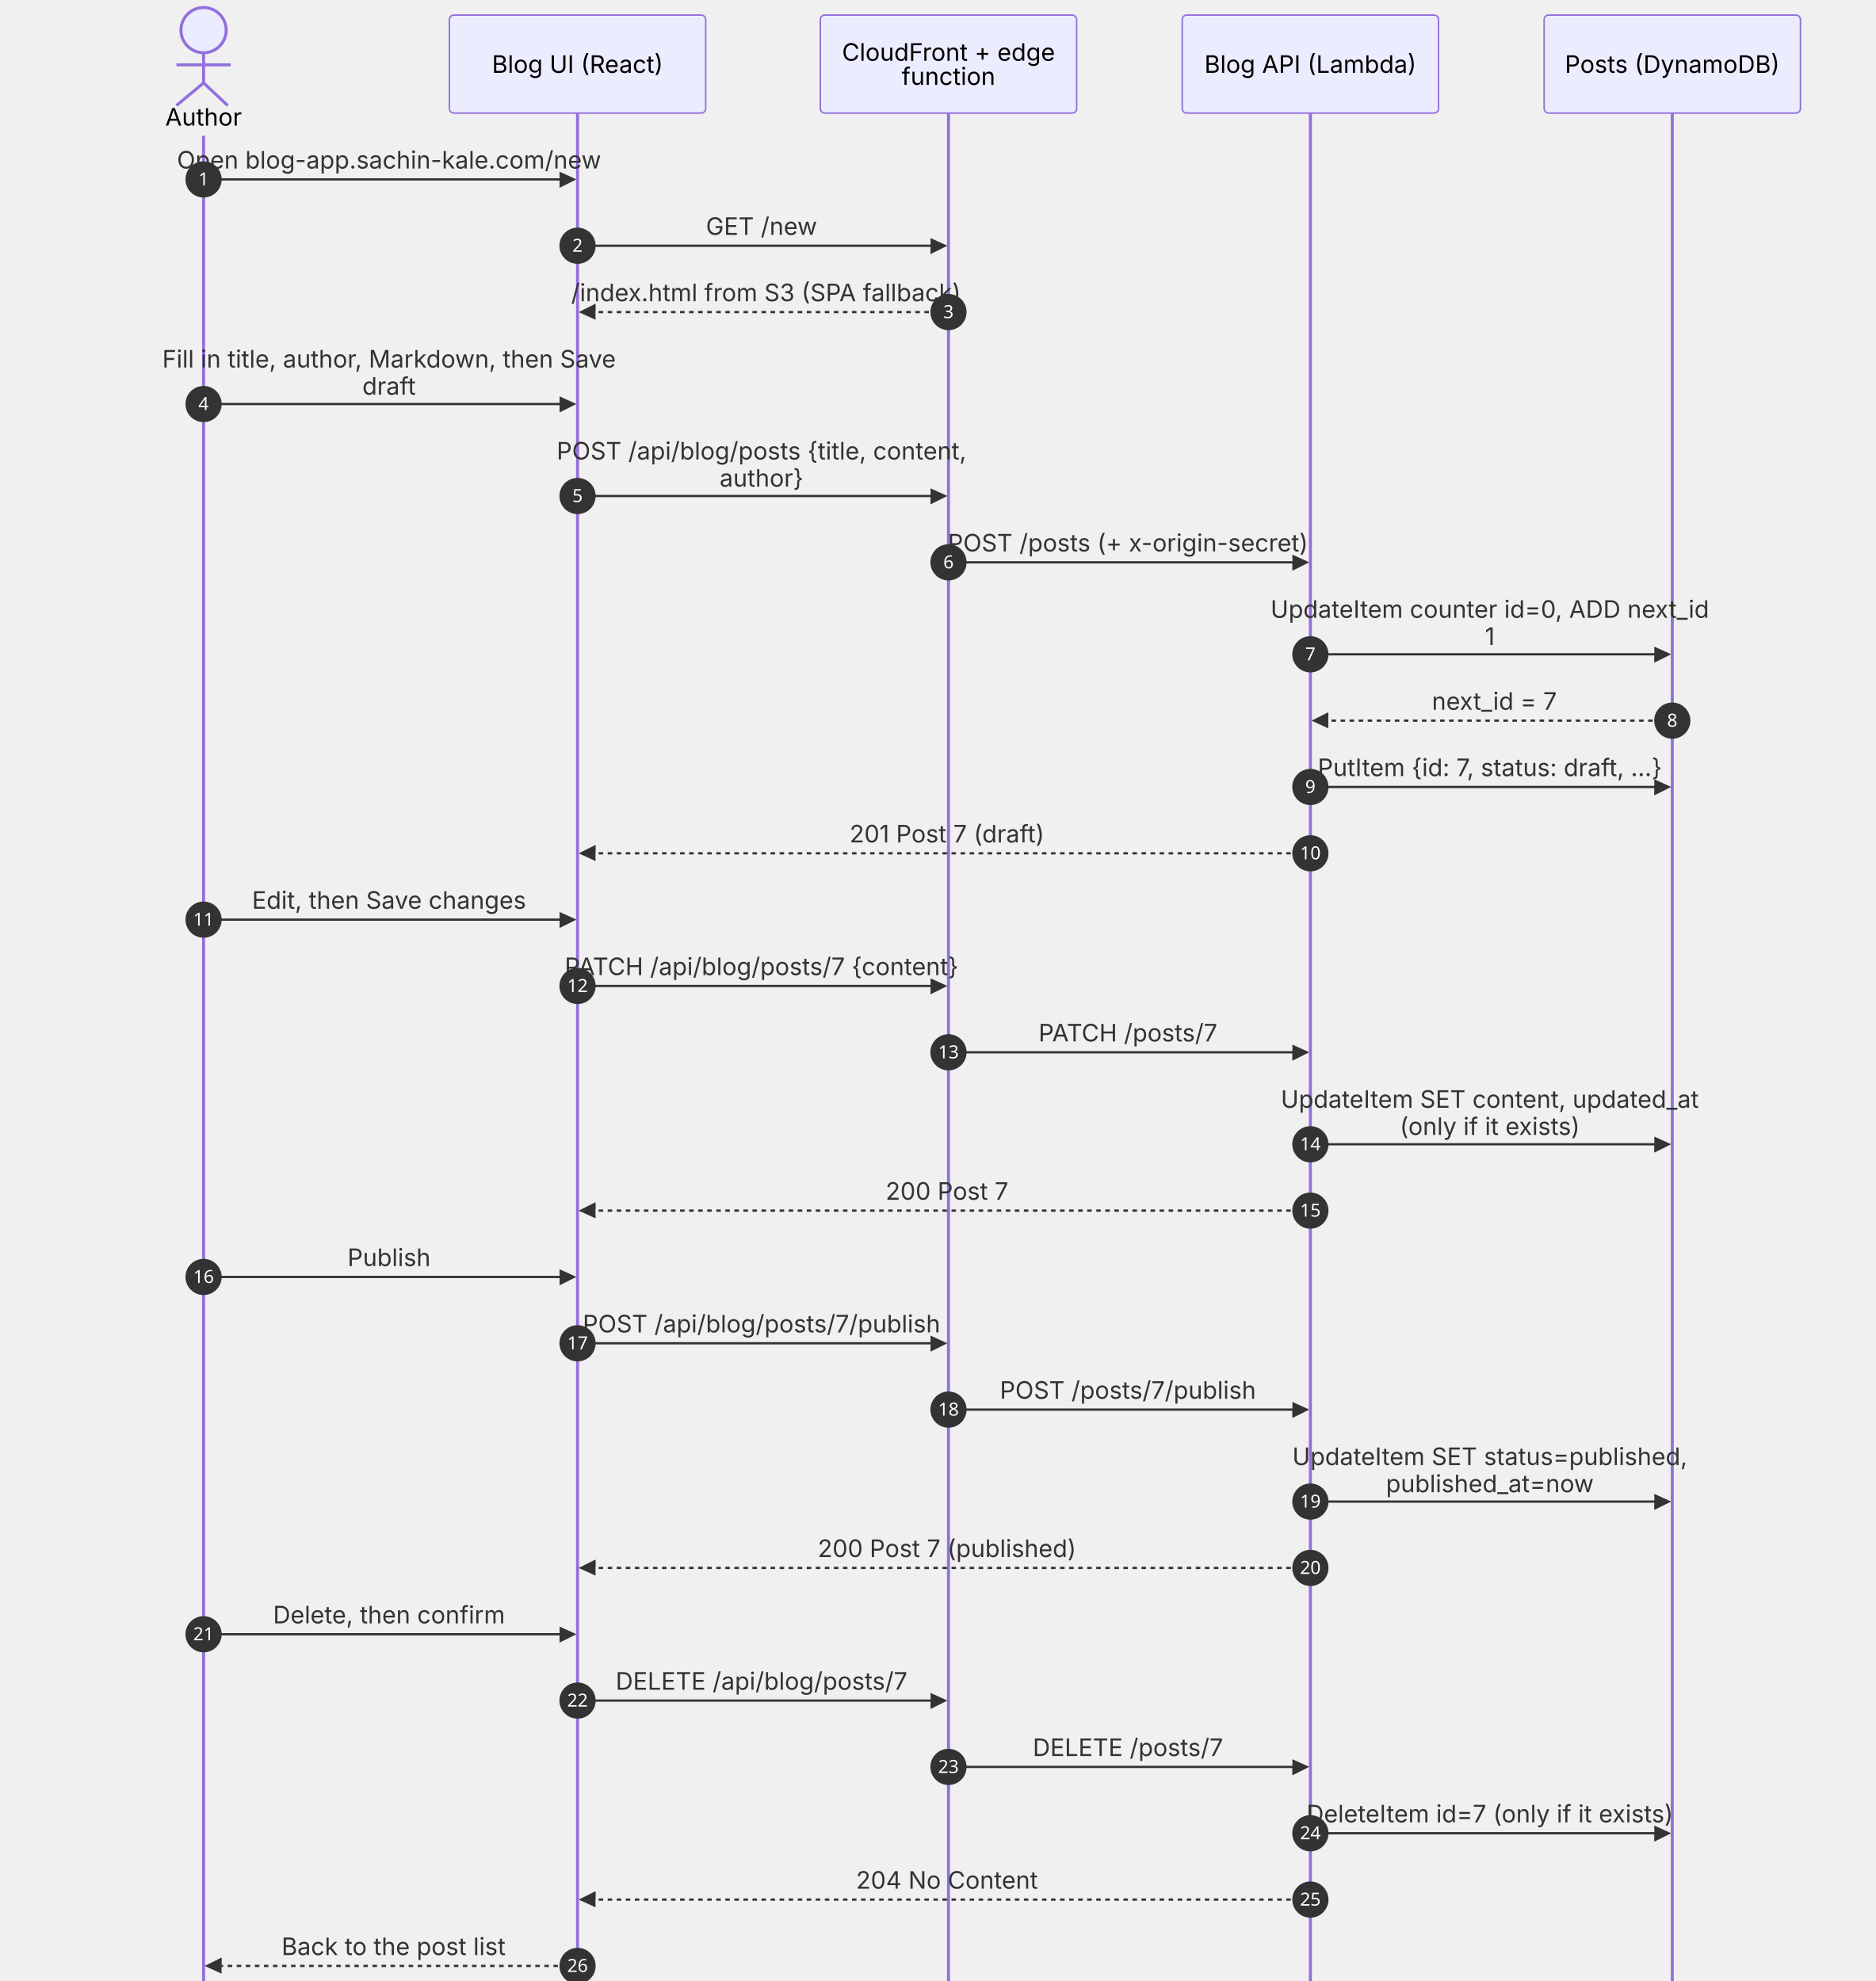
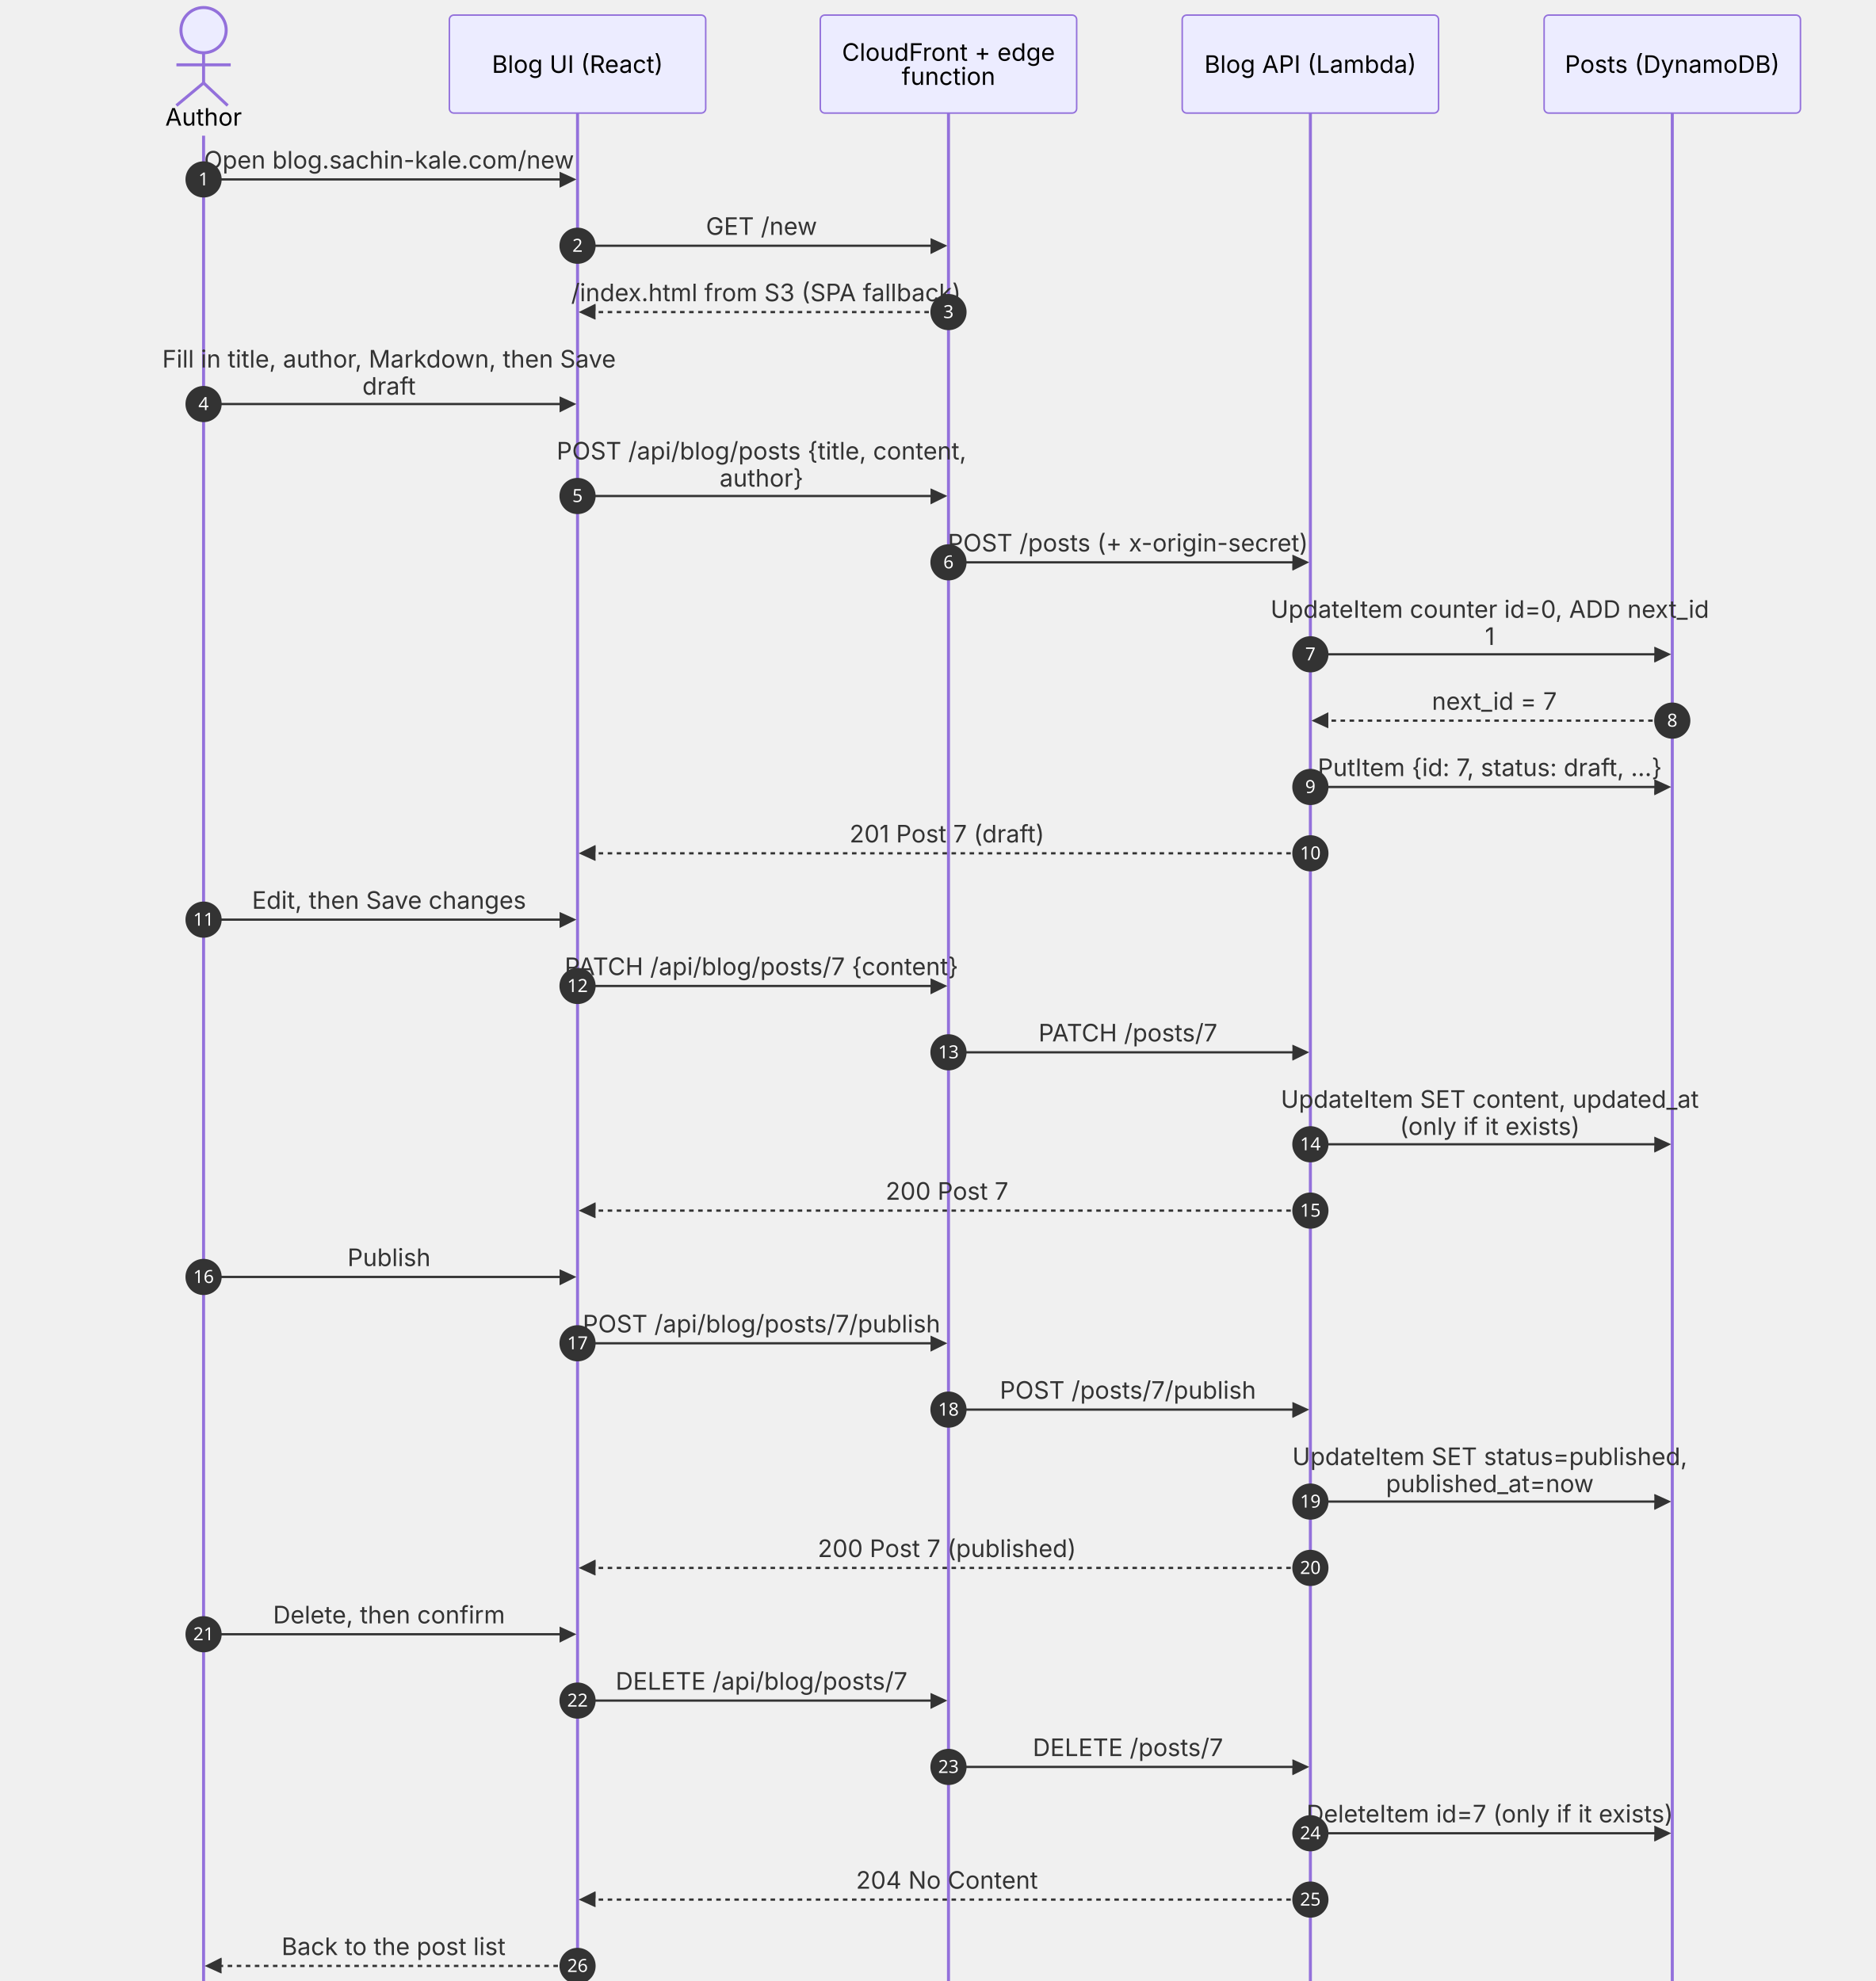
<svg xmlns="http://www.w3.org/2000/svg" id="my-svg" width="100%" style="max-width: 1244px; background-color: white;" viewBox="-50 -10 1244 1314" role="graphics-document document" aria-roledescription="sequence">
  <g>
    <line id="actor4" x1="1059" y1="65" x2="1059" y2="2000" class="actor-line 200" stroke-width="0.5px" stroke="#999" name="DB" data-et="life-line" data-id="DB" />
    <g id="root-4" data-et="participant" data-type="participant" data-id="DB">
      <rect x="974" y="0" fill="#eaeaea" stroke="#666" width="170" height="65" name="DB" rx="3" ry="3" class="actor actor-top" />
      <text x="1059" y="32.5" dominant-baseline="central" alignment-baseline="central" class="actor actor-box" style="text-anchor: middle; font-size: 16px; font-weight: 400;">
        <tspan x="1059" dy="0">Posts (DynamoDB)</tspan>
      </text>
    </g>
  </g>
  <g>
    <line id="actor3" x1="819" y1="65" x2="819" y2="2000" class="actor-line 200" stroke-width="0.5px" stroke="#999" name="API" data-et="life-line" data-id="API" />
    <g id="root-3" data-et="participant" data-type="participant" data-id="API">
      <rect x="734" y="0" fill="#eaeaea" stroke="#666" width="170" height="65" name="API" rx="3" ry="3" class="actor actor-top" />
      <text x="819" y="32.5" dominant-baseline="central" alignment-baseline="central" class="actor actor-box" style="text-anchor: middle; font-size: 16px; font-weight: 400;">
        <tspan x="819" dy="0">Blog API (Lambda)</tspan>
      </text>
    </g>
  </g>
  <g>
    <line id="actor2" x1="579" y1="65" x2="579" y2="2000" class="actor-line 200" stroke-width="0.5px" stroke="#999" name="CF" data-et="life-line" data-id="CF" />
    <g id="root-2" data-et="participant" data-type="participant" data-id="CF">
      <rect x="494" y="0" fill="#eaeaea" stroke="#666" width="170" height="65" name="CF" rx="3" ry="3" class="actor actor-top" />
      <text x="579" y="32.5" dominant-baseline="central" alignment-baseline="central" class="actor actor-box" style="text-anchor: middle; font-size: 16px; font-weight: 400;">
        <tspan x="579" dy="-8">CloudFront + edge</tspan>
      </text>
      <text x="579" y="32.5" dominant-baseline="central" alignment-baseline="central" class="actor actor-box" style="text-anchor: middle; font-size: 16px; font-weight: 400;">
        <tspan x="579" dy="8">function</tspan>
      </text>
    </g>
  </g>
  <g>
    <line id="actor1" x1="333" y1="65" x2="333" y2="2000" class="actor-line 200" stroke-width="0.5px" stroke="#999" name="UI" data-et="life-line" data-id="UI" />
    <g id="root-1" data-et="participant" data-type="participant" data-id="UI">
      <rect x="248" y="0" fill="#eaeaea" stroke="#666" width="170" height="65" name="UI" rx="3" ry="3" class="actor actor-top" />
      <text x="333" y="32.5" dominant-baseline="central" alignment-baseline="central" class="actor actor-box" style="text-anchor: middle; font-size: 16px; font-weight: 400;">
        <tspan x="333" dy="0">Blog UI (React)</tspan>
      </text>
    </g>
  </g>
  <g>
    <line id="actor0" x1="85" y1="80" x2="85" y2="2000" class="actor-line 200" stroke-width="0.5px" stroke="#999" name="Author" data-et="life-line" data-id="Author" />
  </g>
  <style>#my-svg{font-family:Inter,Helvetica,Arial,sans-serif;font-size:16px;fill:#333;}@keyframes edge-animation-frame{from{stroke-dashoffset:0;}}@keyframes dash{to{stroke-dashoffset:0;}}#my-svg .edge-animation-slow{stroke-dasharray:9,5!important;stroke-dashoffset:900;animation:dash 50s linear infinite;stroke-linecap:round;}#my-svg .edge-animation-fast{stroke-dasharray:9,5!important;stroke-dashoffset:900;animation:dash 20s linear infinite;stroke-linecap:round;}#my-svg .error-icon{fill:#552222;}#my-svg .error-text{fill:#552222;stroke:#552222;}#my-svg .edge-thickness-normal{stroke-width:1px;}#my-svg .edge-thickness-thick{stroke-width:3.5px;}#my-svg .edge-pattern-solid{stroke-dasharray:0;}#my-svg .edge-thickness-invisible{stroke-width:0;fill:none;}#my-svg .edge-pattern-dashed{stroke-dasharray:3;}#my-svg .edge-pattern-dotted{stroke-dasharray:2;}#my-svg .marker{fill:#333333;stroke:#333333;}#my-svg .marker.cross{stroke:#333333;}#my-svg svg{font-family:Inter,Helvetica,Arial,sans-serif;font-size:16px;}#my-svg p{margin:0;}#my-svg .actor{stroke:#9370DB;fill:#ECECFF;stroke-width:1;}#my-svg rect.actor.outer-path[data-look="neo"]{filter:drop-shadow(1px 2px 2px rgba(185, 185, 185, 1));}#my-svg rect.note[data-look="neo"]{stroke:#aaaa33;fill:#fff5ad;filter:drop-shadow(1px 2px 2px rgba(185, 185, 185, 1));}#my-svg text.actor&gt;tspan{fill:black;stroke:none;}#my-svg .actor-line{stroke:#9370DB;}#my-svg .innerArc{stroke-width:1.5;stroke-dasharray:none;}#my-svg .messageLine0{stroke-width:1.5;stroke-dasharray:none;stroke:#333;}#my-svg .messageLine1{stroke-width:1.5;stroke-dasharray:2,2;stroke:#333;}#my-svg [id$="-arrowhead"] path{fill:#333;stroke:#333;}#my-svg .sequenceNumber{fill:white;}#my-svg [id$="-sequencenumber"]{fill:#333;}#my-svg [id$="-crosshead"] path{fill:#333;stroke:#333;}#my-svg .messageText{fill:#333;stroke:none;}#my-svg .labelBox{stroke:#9370DB;fill:#ECECFF;filter:none;}#my-svg .labelText,#my-svg .labelText&gt;tspan{fill:black;stroke:none;}#my-svg .loopText,#my-svg .loopText&gt;tspan{fill:black;stroke:none;}#my-svg .sectionTitle,#my-svg .sectionTitle&gt;tspan{fill:black;stroke:none;}#my-svg .loopLine{stroke-width:2px;stroke-dasharray:2,2;stroke:#9370DB;fill:#9370DB;}#my-svg .note{stroke:#aaaa33;fill:#fff5ad;}#my-svg .noteText,#my-svg .noteText&gt;tspan{fill:black;stroke:none;font-weight:normal;}#my-svg .activation0{fill:#f4f4f4;stroke:#666;}#my-svg .activation1{fill:#f4f4f4;stroke:#666;}#my-svg .activation2{fill:#f4f4f4;stroke:#666;}#my-svg .actorPopupMenu{position:absolute;}#my-svg .actorPopupMenuPanel{position:absolute;fill:#ECECFF;box-shadow:0px 8px 16px 0px rgba(0,0,0,0.2);filter:drop-shadow(3px 5px 2px rgb(0 0 0 / 0.4));}#my-svg .actor-man circle,#my-svg line{fill:#ECECFF;stroke-width:2px;}#my-svg g rect.rect{filter:drop-shadow(1px 2px 2px rgba(185, 185, 185, 1));stroke:#9370DB;}#my-svg .node .neo-node{stroke:#9370DB;}#my-svg [data-look="neo"].node rect,#my-svg [data-look="neo"].cluster rect,#my-svg [data-look="neo"].node polygon{stroke:#9370DB;filter:drop-shadow(1px 2px 2px rgba(185, 185, 185, 1));}#my-svg [data-look="neo"].swimlane.cluster rect{filter:none;}#my-svg [data-look="neo"].node path{stroke:#9370DB;stroke-width:1px;}#my-svg [data-look="neo"].node .outer-path{filter:drop-shadow(1px 2px 2px rgba(185, 185, 185, 1));}#my-svg [data-look="neo"].node .neo-line path{stroke:#9370DB;filter:none;}#my-svg [data-look="neo"].node circle{stroke:#9370DB;filter:drop-shadow(1px 2px 2px rgba(185, 185, 185, 1));}#my-svg [data-look="neo"].node circle .state-start{fill:#000000;}#my-svg [data-look="neo"].icon-shape .icon{fill:#9370DB;filter:drop-shadow(1px 2px 2px rgba(185, 185, 185, 1));}#my-svg [data-look="neo"].icon-shape .icon-neo path{stroke:#9370DB;filter:drop-shadow(1px 2px 2px rgba(185, 185, 185, 1));}#my-svg :root{--mermaid-font-family:"trebuchet ms",verdana,arial,sans-serif;}</style>
  <g />
  <defs>
    <symbol id="my-svg-computer" width="24" height="24">
      <path transform="scale(.5)" d="M2 2v13h20v-13h-20zm18 11h-16v-9h16v9zm-10.228 6l.466-1h3.524l.467 1h-4.457zm14.228 3h-24l2-6h2.104l-1.33 4h18.45l-1.297-4h2.073l2 6zm-5-10h-14v-7h14v7z" />
    </symbol>
  </defs>
  <defs>
    <symbol id="my-svg-database" fill-rule="evenodd" clip-rule="evenodd">
      <path transform="scale(.5)" d="M12.258.001l.256.004.255.005.253.008.251.01.249.012.247.015.246.016.242.019.241.02.239.023.236.024.233.027.231.028.229.031.225.032.223.034.22.036.217.038.214.04.211.041.208.043.205.045.201.046.198.048.194.05.191.051.187.053.183.054.18.056.175.057.172.059.168.06.163.061.16.063.155.064.15.066.074.033.073.033.071.034.07.034.069.035.068.035.067.035.066.035.064.036.064.036.062.036.06.036.06.037.058.037.058.037.055.038.055.038.053.038.052.038.051.039.05.039.048.039.047.039.045.04.044.04.043.04.041.04.04.041.039.041.037.041.036.041.034.041.033.042.032.042.03.042.029.042.027.042.026.043.024.043.023.043.021.043.02.043.018.044.017.043.015.044.013.044.012.044.011.045.009.044.007.045.006.045.004.045.002.045.001.045v17l-.001.045-.002.045-.004.045-.006.045-.007.045-.009.044-.011.045-.012.044-.013.044-.015.044-.017.043-.018.044-.02.043-.021.043-.023.043-.024.043-.026.043-.027.042-.029.042-.03.042-.032.042-.033.042-.034.041-.036.041-.037.041-.039.041-.04.041-.041.04-.043.04-.044.04-.045.04-.047.039-.048.039-.05.039-.051.039-.052.038-.053.038-.055.038-.055.038-.058.037-.058.037-.06.037-.06.036-.062.036-.064.036-.064.036-.066.035-.067.035-.068.035-.069.035-.07.034-.071.034-.073.033-.074.033-.15.066-.155.064-.16.063-.163.061-.168.06-.172.059-.175.057-.18.056-.183.054-.187.053-.191.051-.194.05-.198.048-.201.046-.205.045-.208.043-.211.041-.214.04-.217.038-.22.036-.223.034-.225.032-.229.031-.231.028-.233.027-.236.024-.239.023-.241.02-.242.019-.246.016-.247.015-.249.012-.251.01-.253.008-.255.005-.256.004-.258.001-.258-.001-.256-.004-.255-.005-.253-.008-.251-.01-.249-.012-.247-.015-.245-.016-.243-.019-.241-.02-.238-.023-.236-.024-.234-.027-.231-.028-.228-.031-.226-.032-.223-.034-.22-.036-.217-.038-.214-.04-.211-.041-.208-.043-.204-.045-.201-.046-.198-.048-.195-.05-.19-.051-.187-.053-.184-.054-.179-.056-.176-.057-.172-.059-.167-.06-.164-.061-.159-.063-.155-.064-.151-.066-.074-.033-.072-.033-.072-.034-.07-.034-.069-.035-.068-.035-.067-.035-.066-.035-.064-.036-.063-.036-.062-.036-.061-.036-.06-.037-.058-.037-.057-.037-.056-.038-.055-.038-.053-.038-.052-.038-.051-.039-.049-.039-.049-.039-.046-.039-.046-.04-.044-.04-.043-.04-.041-.04-.04-.041-.039-.041-.037-.041-.036-.041-.034-.041-.033-.042-.032-.042-.03-.042-.029-.042-.027-.042-.026-.043-.024-.043-.023-.043-.021-.043-.02-.043-.018-.044-.017-.043-.015-.044-.013-.044-.012-.044-.011-.045-.009-.044-.007-.045-.006-.045-.004-.045-.002-.045-.001-.045v-17l.001-.045.002-.045.004-.045.006-.045.007-.045.009-.044.011-.045.012-.044.013-.044.015-.044.017-.043.018-.044.02-.043.021-.043.023-.043.024-.043.026-.043.027-.042.029-.042.03-.042.032-.042.033-.042.034-.041.036-.041.037-.041.039-.041.04-.041.041-.04.043-.04.044-.04.046-.04.046-.039.049-.039.049-.039.051-.039.052-.038.053-.038.055-.038.056-.038.057-.037.058-.037.06-.037.061-.036.062-.036.063-.036.064-.036.066-.035.067-.035.068-.035.069-.035.07-.034.072-.034.072-.033.074-.033.151-.066.155-.064.159-.063.164-.061.167-.06.172-.059.176-.057.179-.056.184-.054.187-.053.19-.051.195-.05.198-.048.201-.046.204-.045.208-.043.211-.041.214-.04.217-.038.22-.036.223-.034.226-.032.228-.031.231-.028.234-.027.236-.024.238-.023.241-.02.243-.019.245-.016.247-.015.249-.012.251-.01.253-.008.255-.005.256-.004.258-.001.258.001zm-9.258 20.499v.01l.001.021.003.021.004.022.005.021.006.022.007.022.009.023.01.022.011.023.012.023.013.023.015.023.016.024.017.023.018.024.019.024.021.024.022.025.023.024.024.025.052.049.056.05.061.051.066.051.07.051.075.051.079.052.084.052.088.052.092.052.097.052.102.051.105.052.11.052.114.051.119.051.123.051.127.05.131.05.135.05.139.048.144.049.147.047.152.047.155.047.16.045.163.045.167.043.171.043.176.041.178.041.183.039.187.039.19.037.194.035.197.035.202.033.204.031.209.03.212.029.216.027.219.025.222.024.226.021.23.02.233.018.236.016.24.015.243.012.246.01.249.008.253.005.256.004.259.001.26-.001.257-.004.254-.005.25-.008.247-.011.244-.012.241-.014.237-.016.233-.018.231-.021.226-.021.224-.024.22-.026.216-.027.212-.028.21-.031.205-.031.202-.034.198-.034.194-.036.191-.037.187-.039.183-.04.179-.04.175-.042.172-.043.168-.044.163-.045.16-.046.155-.046.152-.047.148-.048.143-.049.139-.049.136-.05.131-.05.126-.05.123-.051.118-.052.114-.051.11-.052.106-.052.101-.052.096-.052.092-.052.088-.053.083-.051.079-.052.074-.052.07-.051.065-.051.06-.051.056-.05.051-.05.023-.024.023-.025.021-.024.02-.024.019-.024.018-.024.017-.024.015-.023.014-.024.013-.023.012-.023.01-.023.01-.022.008-.022.006-.022.006-.022.004-.022.004-.021.001-.021.001-.021v-4.127l-.077.055-.08.053-.083.054-.085.053-.087.052-.09.052-.093.051-.095.05-.097.05-.1.049-.102.049-.105.048-.106.047-.109.047-.111.046-.114.045-.115.045-.118.044-.12.043-.122.042-.124.042-.126.041-.128.04-.13.04-.132.038-.134.038-.135.037-.138.037-.139.035-.142.035-.143.034-.144.033-.147.032-.148.031-.15.03-.151.03-.153.029-.154.027-.156.027-.158.026-.159.025-.161.024-.162.023-.163.022-.165.021-.166.02-.167.019-.169.018-.169.017-.171.016-.173.015-.173.014-.175.013-.175.012-.177.011-.178.01-.179.008-.179.008-.181.006-.182.005-.182.004-.184.003-.184.002h-.37l-.184-.002-.184-.003-.182-.004-.182-.005-.181-.006-.179-.008-.179-.008-.178-.01-.176-.011-.176-.012-.175-.013-.173-.014-.172-.015-.171-.016-.17-.017-.169-.018-.167-.019-.166-.02-.165-.021-.163-.022-.162-.023-.161-.024-.159-.025-.157-.026-.156-.027-.155-.027-.153-.029-.151-.03-.15-.03-.148-.031-.146-.032-.145-.033-.143-.034-.141-.035-.14-.035-.137-.037-.136-.037-.134-.038-.132-.038-.13-.04-.128-.04-.126-.041-.124-.042-.122-.042-.12-.044-.117-.043-.116-.045-.113-.045-.112-.046-.109-.047-.106-.047-.105-.048-.102-.049-.1-.049-.097-.05-.095-.05-.093-.052-.09-.051-.087-.052-.085-.053-.083-.054-.08-.054-.077-.054v4.127zm0-5.654v.011l.001.021.003.021.004.021.005.022.006.022.007.022.009.022.01.022.011.023.012.023.013.023.015.024.016.023.017.024.018.024.019.024.021.024.022.024.023.025.024.024.052.05.056.05.061.05.066.051.07.051.075.052.079.051.084.052.088.052.092.052.097.052.102.052.105.052.11.051.114.051.119.052.123.05.127.051.131.05.135.049.139.049.144.048.147.048.152.047.155.046.16.045.163.045.167.044.171.042.176.042.178.04.183.04.187.038.19.037.194.036.197.034.202.033.204.032.209.03.212.028.216.027.219.025.222.024.226.022.23.02.233.018.236.016.24.014.243.012.246.01.249.008.253.006.256.003.259.001.26-.001.257-.003.254-.006.25-.008.247-.01.244-.012.241-.015.237-.016.233-.018.231-.02.226-.022.224-.024.22-.025.216-.027.212-.029.21-.03.205-.032.202-.033.198-.035.194-.036.191-.037.187-.039.183-.039.179-.041.175-.042.172-.043.168-.044.163-.045.16-.045.155-.047.152-.047.148-.048.143-.048.139-.05.136-.049.131-.05.126-.051.123-.051.118-.051.114-.052.11-.052.106-.052.101-.052.096-.052.092-.052.088-.052.083-.052.079-.052.074-.051.07-.052.065-.051.06-.05.056-.051.051-.049.023-.025.023-.024.021-.025.02-.024.019-.024.018-.024.017-.024.015-.023.014-.023.013-.024.012-.022.01-.023.01-.023.008-.022.006-.022.006-.022.004-.021.004-.022.001-.021.001-.021v-4.139l-.077.054-.08.054-.083.054-.085.052-.087.053-.09.051-.093.051-.095.051-.097.05-.1.049-.102.049-.105.048-.106.047-.109.047-.111.046-.114.045-.115.044-.118.044-.12.044-.122.042-.124.042-.126.041-.128.04-.13.039-.132.039-.134.038-.135.037-.138.036-.139.036-.142.035-.143.033-.144.033-.147.033-.148.031-.15.03-.151.03-.153.028-.154.028-.156.027-.158.026-.159.025-.161.024-.162.023-.163.022-.165.021-.166.02-.167.019-.169.018-.169.017-.171.016-.173.015-.173.014-.175.013-.175.012-.177.011-.178.009-.179.009-.179.007-.181.007-.182.005-.182.004-.184.003-.184.002h-.37l-.184-.002-.184-.003-.182-.004-.182-.005-.181-.007-.179-.007-.179-.009-.178-.009-.176-.011-.176-.012-.175-.013-.173-.014-.172-.015-.171-.016-.17-.017-.169-.018-.167-.019-.166-.02-.165-.021-.163-.022-.162-.023-.161-.024-.159-.025-.157-.026-.156-.027-.155-.028-.153-.028-.151-.03-.15-.03-.148-.031-.146-.033-.145-.033-.143-.033-.141-.035-.14-.036-.137-.036-.136-.037-.134-.038-.132-.039-.13-.039-.128-.04-.126-.041-.124-.042-.122-.043-.12-.043-.117-.044-.116-.044-.113-.046-.112-.046-.109-.046-.106-.047-.105-.048-.102-.049-.1-.049-.097-.05-.095-.051-.093-.051-.09-.051-.087-.053-.085-.052-.083-.054-.08-.054-.077-.054v4.139zm0-5.666v.011l.001.02.003.022.004.021.005.022.006.021.007.022.009.023.01.022.011.023.012.023.013.023.015.023.016.024.017.024.018.023.019.024.021.025.022.024.023.024.024.025.052.05.056.05.061.05.066.051.07.051.075.052.079.051.084.052.088.052.092.052.097.052.102.052.105.051.11.052.114.051.119.051.123.051.127.05.131.05.135.05.139.049.144.048.147.048.152.047.155.046.16.045.163.045.167.043.171.043.176.042.178.04.183.04.187.038.19.037.194.036.197.034.202.033.204.032.209.03.212.028.216.027.219.025.222.024.226.021.23.02.233.018.236.017.24.014.243.012.246.01.249.008.253.006.256.003.259.001.26-.001.257-.003.254-.006.25-.008.247-.01.244-.013.241-.014.237-.016.233-.018.231-.02.226-.022.224-.024.22-.025.216-.027.212-.029.21-.03.205-.032.202-.033.198-.035.194-.036.191-.037.187-.039.183-.039.179-.041.175-.042.172-.043.168-.044.163-.045.16-.045.155-.047.152-.047.148-.048.143-.049.139-.049.136-.049.131-.051.126-.05.123-.051.118-.052.114-.051.11-.052.106-.052.101-.052.096-.052.092-.052.088-.052.083-.052.079-.052.074-.052.07-.051.065-.051.06-.051.056-.05.051-.049.023-.025.023-.025.021-.024.02-.024.019-.024.018-.024.017-.024.015-.023.014-.024.013-.023.012-.023.01-.022.01-.023.008-.022.006-.022.006-.022.004-.022.004-.021.001-.021.001-.021v-4.153l-.077.054-.08.054-.083.053-.085.053-.087.053-.09.051-.093.051-.095.051-.097.05-.1.049-.102.048-.105.048-.106.048-.109.046-.111.046-.114.046-.115.044-.118.044-.12.043-.122.043-.124.042-.126.041-.128.04-.13.039-.132.039-.134.038-.135.037-.138.036-.139.036-.142.034-.143.034-.144.033-.147.032-.148.032-.15.03-.151.03-.153.028-.154.028-.156.027-.158.026-.159.024-.161.024-.162.023-.163.023-.165.021-.166.02-.167.019-.169.018-.169.017-.171.016-.173.015-.173.014-.175.013-.175.012-.177.01-.178.01-.179.009-.179.007-.181.006-.182.006-.182.004-.184.003-.184.001-.185.001-.185-.001-.184-.001-.184-.003-.182-.004-.182-.006-.181-.006-.179-.007-.179-.009-.178-.01-.176-.01-.176-.012-.175-.013-.173-.014-.172-.015-.171-.016-.17-.017-.169-.018-.167-.019-.166-.02-.165-.021-.163-.023-.162-.023-.161-.024-.159-.024-.157-.026-.156-.027-.155-.028-.153-.028-.151-.03-.15-.03-.148-.032-.146-.032-.145-.033-.143-.034-.141-.034-.14-.036-.137-.036-.136-.037-.134-.038-.132-.039-.13-.039-.128-.041-.126-.041-.124-.041-.122-.043-.12-.043-.117-.044-.116-.044-.113-.046-.112-.046-.109-.046-.106-.048-.105-.048-.102-.048-.1-.05-.097-.049-.095-.051-.093-.051-.09-.052-.087-.052-.085-.053-.083-.053-.08-.054-.077-.054v4.153zm8.74-8.179l-.257.004-.254.005-.25.008-.247.011-.244.012-.241.014-.237.016-.233.018-.231.021-.226.022-.224.023-.22.026-.216.027-.212.028-.21.031-.205.032-.202.033-.198.034-.194.036-.191.038-.187.038-.183.04-.179.041-.175.042-.172.043-.168.043-.163.045-.16.046-.155.046-.152.048-.148.048-.143.048-.139.049-.136.05-.131.05-.126.051-.123.051-.118.051-.114.052-.11.052-.106.052-.101.052-.096.052-.092.052-.088.052-.083.052-.079.052-.074.051-.07.052-.065.051-.06.05-.056.05-.051.05-.023.025-.023.024-.021.024-.02.025-.019.024-.018.024-.017.023-.015.024-.014.023-.013.023-.012.023-.01.023-.01.022-.008.022-.006.023-.006.021-.004.022-.004.021-.001.021-.001.021.001.021.001.021.004.021.004.022.006.021.006.023.008.022.01.022.01.023.012.023.013.023.014.023.015.024.017.023.018.024.019.024.02.025.021.024.023.024.023.025.051.05.056.05.06.05.065.051.07.052.074.051.079.052.083.052.088.052.092.052.096.052.101.052.106.052.11.052.114.052.118.051.123.051.126.051.131.05.136.05.139.049.143.048.148.048.152.048.155.046.16.046.163.045.168.043.172.043.175.042.179.041.183.04.187.038.191.038.194.036.198.034.202.033.205.032.21.031.212.028.216.027.22.026.224.023.226.022.231.021.233.018.237.016.241.014.244.012.247.011.25.008.254.005.257.004.26.001.26-.001.257-.004.254-.005.25-.008.247-.011.244-.012.241-.014.237-.016.233-.018.231-.021.226-.022.224-.023.22-.026.216-.027.212-.028.21-.031.205-.032.202-.033.198-.034.194-.036.191-.038.187-.038.183-.04.179-.041.175-.042.172-.043.168-.043.163-.045.16-.046.155-.046.152-.048.148-.048.143-.048.139-.049.136-.05.131-.05.126-.051.123-.051.118-.051.114-.052.11-.052.106-.052.101-.052.096-.052.092-.052.088-.052.083-.052.079-.052.074-.051.07-.052.065-.051.06-.05.056-.05.051-.05.023-.025.023-.024.021-.024.02-.025.019-.024.018-.024.017-.023.015-.024.014-.023.013-.023.012-.023.01-.023.01-.022.008-.022.006-.023.006-.021.004-.022.004-.021.001-.021.001-.021-.001-.021-.001-.021-.004-.021-.004-.022-.006-.021-.006-.023-.008-.022-.01-.022-.01-.023-.012-.023-.013-.023-.014-.023-.015-.024-.017-.023-.018-.024-.019-.024-.02-.025-.021-.024-.023-.024-.023-.025-.051-.05-.056-.05-.06-.05-.065-.051-.07-.052-.074-.051-.079-.052-.083-.052-.088-.052-.092-.052-.096-.052-.101-.052-.106-.052-.11-.052-.114-.052-.118-.051-.123-.051-.126-.051-.131-.05-.136-.05-.139-.049-.143-.048-.148-.048-.152-.048-.155-.046-.16-.046-.163-.045-.168-.043-.172-.043-.175-.042-.179-.041-.183-.04-.187-.038-.191-.038-.194-.036-.198-.034-.202-.033-.205-.032-.21-.031-.212-.028-.216-.027-.22-.026-.224-.023-.226-.022-.231-.021-.233-.018-.237-.016-.241-.014-.244-.012-.247-.011-.25-.008-.254-.005-.257-.004-.26-.001-.26.001z" />
    </symbol>
  </defs>
  <defs>
    <symbol id="my-svg-clock" width="24" height="24">
      <path transform="scale(.5)" d="M12 2c5.514 0 10 4.486 10 10s-4.486 10-10 10-10-4.486-10-10 4.486-10 10-10zm0-2c-6.627 0-12 5.373-12 12s5.373 12 12 12 12-5.373 12-12-5.373-12-12-12zm5.848 12.459c.202.038.202.333.001.372-1.907.361-6.045 1.111-6.547 1.111-.719 0-1.301-.582-1.301-1.301 0-.512.77-5.447 1.125-7.445.034-.192.312-.181.343.014l.985 6.238 5.394 1.011z" />
    </symbol>
  </defs>
  <defs>
    <marker id="my-svg-arrowhead" refX="7.9" refY="5" markerUnits="userSpaceOnUse" markerWidth="12" markerHeight="12" orient="auto-start-reverse">
      <path d="M -1 0 L 10 5 L 0 10 z" />
    </marker>
  </defs>
  <defs>
    <marker id="my-svg-crosshead" markerWidth="15" markerHeight="8" orient="auto" refX="4" refY="4.5">
      <path fill="none" stroke="#000000" stroke-width="1pt" d="M 1,2 L 6,7 M 6,2 L 1,7" style="stroke-dasharray: 0, 0;" />
    </marker>
  </defs>
  <defs>
    <marker id="my-svg-filled-head" refX="15.5" refY="7" markerWidth="20" markerHeight="28" orient="auto">
      <path d="M 18,7 L9,13 L14,7 L9,1 Z" />
    </marker>
  </defs>
  <defs>
    <marker id="my-svg-sequencenumber" refX="15" refY="15" markerWidth="60" markerHeight="40" orient="auto">
      <circle cx="15" cy="15" r="6" />
    </marker>
  </defs>
  <defs>
    <marker id="my-svg-solidTopArrowHead" refX="7.9" refY="7.25" markerUnits="userSpaceOnUse" markerWidth="12" markerHeight="12" orient="auto-start-reverse">
      <path d="M 0 0 L 10 8 L 0 8 z" />
    </marker>
  </defs>
  <defs>
    <marker id="my-svg-solidBottomArrowHead" refX="7.9" refY="0.75" markerUnits="userSpaceOnUse" markerWidth="12" markerHeight="12" orient="auto-start-reverse">
      <path d="M 0 0 L 10 0 L 0 8 z" />
    </marker>
  </defs>
  <defs>
    <marker id="my-svg-stickTopArrowHead" refX="7.5" refY="7" markerUnits="userSpaceOnUse" markerWidth="12" markerHeight="12" orient="auto-start-reverse">
      <path d="M 0 0 L 7 7" stroke="black" stroke-width="1.5" fill="none" />
    </marker>
  </defs>
  <defs>
    <marker id="my-svg-stickBottomArrowHead" refX="7.5" refY="0" markerUnits="userSpaceOnUse" markerWidth="12" markerHeight="12" orient="auto-start-reverse">
      <path d="M 0 7 L 7 0" stroke="black" stroke-width="1.5" fill="none" />
    </marker>
  </defs>
  <g class="actor-man actor-top" name="Author" data-et="participant" data-type="actor" data-id="Author" style="stroke: rgb(147, 112, 219);">
    <line id="actor-man-torso0" x1="85" y1="25" x2="85" y2="45" />
    <line id="actor-man-arms0" x1="67" y1="33" x2="103" y2="33" />
    <line x1="67" y1="60" x2="85" y2="45" />
    <line x1="85" y1="45" x2="101" y2="60" />
    <circle cx="85" cy="10" r="15" width="170" height="65" />
    <text x="85" y="67.5" dominant-baseline="central" alignment-baseline="central" class="actor actor-man" style="text-anchor: middle; font-size: 16px; font-weight: 400;">
      <tspan x="85" dy="0">Author</tspan>
    </text>
  </g>
-   <text x="208" y="80" text-anchor="middle" dominant-baseline="middle" alignment-baseline="middle" class="messageText" dy="1em" style="font-size: 16px; font-weight: 400;">Open blog-app.sachin-kale.com/new</text>
+   <text x="208" y="80" text-anchor="middle" dominant-baseline="middle" alignment-baseline="middle" class="messageText" dy="1em" style="font-size: 16px; font-weight: 400;">Open blog.sachin-kale.com/new</text>
  <line x1="92" y1="109" x2="329" y2="109" class="messageLine0" data-et="message" data-id="i1" data-from="Author" data-to="UI" stroke-width="2" stroke="none" marker-end="url(#my-svg-arrowhead)" style="fill: none;" />
  <line x1="85" y1="109" x2="85" y2="109" stroke-width="0" marker-start="url(#my-svg-sequencenumber)" />
  <text x="85" y="113" font-family="sans-serif" font-size="12px" text-anchor="middle" class="sequenceNumber">1</text>
  <text x="455" y="124" text-anchor="middle" dominant-baseline="middle" alignment-baseline="middle" class="messageText" dy="1em" style="font-size: 16px; font-weight: 400;">GET /new</text>
  <line x1="340" y1="153" x2="575" y2="153" class="messageLine0" data-et="message" data-id="i2" data-from="UI" data-to="CF" stroke-width="2" stroke="none" marker-end="url(#my-svg-arrowhead)" style="fill: none;" />
  <line x1="333" y1="153" x2="333" y2="153" stroke-width="0" marker-start="url(#my-svg-sequencenumber)" />
  <text x="333" y="157" font-family="sans-serif" font-size="12px" text-anchor="middle" class="sequenceNumber">2</text>
  <text x="458" y="168" text-anchor="middle" dominant-baseline="middle" alignment-baseline="middle" class="messageText" dy="1em" style="font-size: 16px; font-weight: 400;">/index.html from S3 (SPA fallback)</text>
  <line x1="584" y1="197" x2="337" y2="197" class="messageLine1" data-et="message" data-id="i3" data-from="CF" data-to="UI" stroke-width="2" stroke="none" marker-end="url(#my-svg-arrowhead)" style="stroke-dasharray: 3, 3; fill: none;" />
  <line x1="579" y1="197" x2="579" y2="197" stroke-width="0" marker-start="url(#my-svg-sequencenumber)" />
  <text x="579" y="201" font-family="sans-serif" font-size="12px" text-anchor="middle" class="sequenceNumber">3</text>
  <text x="208" y="212" text-anchor="middle" dominant-baseline="middle" alignment-baseline="middle" class="messageText" dy="1em" style="font-size: 16px; font-weight: 400;">Fill in title, author, Markdown, then Save</text>
  <text x="208" y="230" text-anchor="middle" dominant-baseline="middle" alignment-baseline="middle" class="messageText" dy="1em" style="font-size: 16px; font-weight: 400;">draft</text>
  <line x1="92" y1="258" x2="329" y2="258" class="messageLine0" data-et="message" data-id="i4" data-from="Author" data-to="UI" stroke-width="2" stroke="none" marker-end="url(#my-svg-arrowhead)" style="fill: none;" />
  <line x1="85" y1="258" x2="85" y2="258" stroke-width="0" marker-start="url(#my-svg-sequencenumber)" />
  <text x="85" y="262" font-family="sans-serif" font-size="12px" text-anchor="middle" class="sequenceNumber">4</text>
  <text x="455" y="273" text-anchor="middle" dominant-baseline="middle" alignment-baseline="middle" class="messageText" dy="1em" style="font-size: 16px; font-weight: 400;">POST /api/blog/posts {title, content,</text>
  <text x="455" y="291" text-anchor="middle" dominant-baseline="middle" alignment-baseline="middle" class="messageText" dy="1em" style="font-size: 16px; font-weight: 400;">author}</text>
  <line x1="340" y1="319" x2="575" y2="319" class="messageLine0" data-et="message" data-id="i5" data-from="UI" data-to="CF" stroke-width="2" stroke="none" marker-end="url(#my-svg-arrowhead)" style="fill: none;" />
  <line x1="333" y1="319" x2="333" y2="319" stroke-width="0" marker-start="url(#my-svg-sequencenumber)" />
  <text x="333" y="323" font-family="sans-serif" font-size="12px" text-anchor="middle" class="sequenceNumber">5</text>
  <text x="698" y="334" text-anchor="middle" dominant-baseline="middle" alignment-baseline="middle" class="messageText" dy="1em" style="font-size: 16px; font-weight: 400;">POST /posts (+ x-origin-secret)</text>
  <line x1="586" y1="363" x2="815" y2="363" class="messageLine0" data-et="message" data-id="i6" data-from="CF" data-to="API" stroke-width="2" stroke="none" marker-end="url(#my-svg-arrowhead)" style="fill: none;" />
  <line x1="579" y1="363" x2="579" y2="363" stroke-width="0" marker-start="url(#my-svg-sequencenumber)" />
  <text x="579" y="367" font-family="sans-serif" font-size="12px" text-anchor="middle" class="sequenceNumber">6</text>
  <text x="938" y="378" text-anchor="middle" dominant-baseline="middle" alignment-baseline="middle" class="messageText" dy="1em" style="font-size: 16px; font-weight: 400;">UpdateItem counter id=0, ADD next_id</text>
  <text x="938" y="396" text-anchor="middle" dominant-baseline="middle" alignment-baseline="middle" class="messageText" dy="1em" style="font-size: 16px; font-weight: 400;">1</text>
  <line x1="826" y1="424" x2="1055" y2="424" class="messageLine0" data-et="message" data-id="i7" data-from="API" data-to="DB" stroke-width="2" stroke="none" marker-end="url(#my-svg-arrowhead)" style="fill: none;" />
  <line x1="819" y1="424" x2="819" y2="424" stroke-width="0" marker-start="url(#my-svg-sequencenumber)" />
  <text x="819" y="428" font-family="sans-serif" font-size="12px" text-anchor="middle" class="sequenceNumber">7</text>
  <text x="941" y="439" text-anchor="middle" dominant-baseline="middle" alignment-baseline="middle" class="messageText" dy="1em" style="font-size: 16px; font-weight: 400;">next_id = 7</text>
  <line x1="1064" y1="468" x2="823" y2="468" class="messageLine1" data-et="message" data-id="i8" data-from="DB" data-to="API" stroke-width="2" stroke="none" marker-end="url(#my-svg-arrowhead)" style="stroke-dasharray: 3, 3; fill: none;" />
  <line x1="1059" y1="468" x2="1059" y2="468" stroke-width="0" marker-start="url(#my-svg-sequencenumber)" />
  <text x="1059" y="472" font-family="sans-serif" font-size="12px" text-anchor="middle" class="sequenceNumber">8</text>
  <text x="938" y="483" text-anchor="middle" dominant-baseline="middle" alignment-baseline="middle" class="messageText" dy="1em" style="font-size: 16px; font-weight: 400;">PutItem {id: 7, status: draft, ...}</text>
  <line x1="826" y1="512" x2="1055" y2="512" class="messageLine0" data-et="message" data-id="i9" data-from="API" data-to="DB" stroke-width="2" stroke="none" marker-end="url(#my-svg-arrowhead)" style="fill: none;" />
  <line x1="819" y1="512" x2="819" y2="512" stroke-width="0" marker-start="url(#my-svg-sequencenumber)" />
  <text x="819" y="516" font-family="sans-serif" font-size="12px" text-anchor="middle" class="sequenceNumber">9</text>
  <text x="578" y="527" text-anchor="middle" dominant-baseline="middle" alignment-baseline="middle" class="messageText" dy="1em" style="font-size: 16px; font-weight: 400;">201 Post 7 (draft)</text>
  <line x1="824" y1="556" x2="337" y2="556" class="messageLine1" data-et="message" data-id="i10" data-from="API" data-to="UI" stroke-width="2" stroke="none" marker-end="url(#my-svg-arrowhead)" style="stroke-dasharray: 3, 3; fill: none;" />
  <line x1="819" y1="556" x2="819" y2="556" stroke-width="0" marker-start="url(#my-svg-sequencenumber)" />
  <text x="819" y="560" font-family="sans-serif" font-size="12px" text-anchor="middle" class="sequenceNumber">10</text>
  <text x="208" y="571" text-anchor="middle" dominant-baseline="middle" alignment-baseline="middle" class="messageText" dy="1em" style="font-size: 16px; font-weight: 400;">Edit, then Save changes</text>
  <line x1="92" y1="600" x2="329" y2="600" class="messageLine0" data-et="message" data-id="i11" data-from="Author" data-to="UI" stroke-width="2" stroke="none" marker-end="url(#my-svg-arrowhead)" style="fill: none;" />
  <line x1="85" y1="600" x2="85" y2="600" stroke-width="0" marker-start="url(#my-svg-sequencenumber)" />
  <text x="85" y="604" font-family="sans-serif" font-size="12px" text-anchor="middle" class="sequenceNumber">11</text>
  <text x="455" y="615" text-anchor="middle" dominant-baseline="middle" alignment-baseline="middle" class="messageText" dy="1em" style="font-size: 16px; font-weight: 400;">PATCH /api/blog/posts/7 {content}</text>
  <line x1="340" y1="644" x2="575" y2="644" class="messageLine0" data-et="message" data-id="i12" data-from="UI" data-to="CF" stroke-width="2" stroke="none" marker-end="url(#my-svg-arrowhead)" style="fill: none;" />
  <line x1="333" y1="644" x2="333" y2="644" stroke-width="0" marker-start="url(#my-svg-sequencenumber)" />
  <text x="333" y="648" font-family="sans-serif" font-size="12px" text-anchor="middle" class="sequenceNumber">12</text>
  <text x="698" y="659" text-anchor="middle" dominant-baseline="middle" alignment-baseline="middle" class="messageText" dy="1em" style="font-size: 16px; font-weight: 400;">PATCH /posts/7</text>
  <line x1="586" y1="688" x2="815" y2="688" class="messageLine0" data-et="message" data-id="i13" data-from="CF" data-to="API" stroke-width="2" stroke="none" marker-end="url(#my-svg-arrowhead)" style="fill: none;" />
  <line x1="579" y1="688" x2="579" y2="688" stroke-width="0" marker-start="url(#my-svg-sequencenumber)" />
  <text x="579" y="692" font-family="sans-serif" font-size="12px" text-anchor="middle" class="sequenceNumber">13</text>
  <text x="938" y="703" text-anchor="middle" dominant-baseline="middle" alignment-baseline="middle" class="messageText" dy="1em" style="font-size: 16px; font-weight: 400;">UpdateItem SET content, updated_at</text>
  <text x="938" y="721" text-anchor="middle" dominant-baseline="middle" alignment-baseline="middle" class="messageText" dy="1em" style="font-size: 16px; font-weight: 400;">(only if it exists)</text>
  <line x1="826" y1="749" x2="1055" y2="749" class="messageLine0" data-et="message" data-id="i14" data-from="API" data-to="DB" stroke-width="2" stroke="none" marker-end="url(#my-svg-arrowhead)" style="fill: none;" />
  <line x1="819" y1="749" x2="819" y2="749" stroke-width="0" marker-start="url(#my-svg-sequencenumber)" />
  <text x="819" y="753" font-family="sans-serif" font-size="12px" text-anchor="middle" class="sequenceNumber">14</text>
  <text x="578" y="764" text-anchor="middle" dominant-baseline="middle" alignment-baseline="middle" class="messageText" dy="1em" style="font-size: 16px; font-weight: 400;">200 Post 7</text>
  <line x1="824" y1="793" x2="337" y2="793" class="messageLine1" data-et="message" data-id="i15" data-from="API" data-to="UI" stroke-width="2" stroke="none" marker-end="url(#my-svg-arrowhead)" style="stroke-dasharray: 3, 3; fill: none;" />
  <line x1="819" y1="793" x2="819" y2="793" stroke-width="0" marker-start="url(#my-svg-sequencenumber)" />
  <text x="819" y="797" font-family="sans-serif" font-size="12px" text-anchor="middle" class="sequenceNumber">15</text>
  <text x="208" y="808" text-anchor="middle" dominant-baseline="middle" alignment-baseline="middle" class="messageText" dy="1em" style="font-size: 16px; font-weight: 400;">Publish</text>
  <line x1="92" y1="837" x2="329" y2="837" class="messageLine0" data-et="message" data-id="i16" data-from="Author" data-to="UI" stroke-width="2" stroke="none" marker-end="url(#my-svg-arrowhead)" style="fill: none;" />
  <line x1="85" y1="837" x2="85" y2="837" stroke-width="0" marker-start="url(#my-svg-sequencenumber)" />
  <text x="85" y="841" font-family="sans-serif" font-size="12px" text-anchor="middle" class="sequenceNumber">16</text>
  <text x="455" y="852" text-anchor="middle" dominant-baseline="middle" alignment-baseline="middle" class="messageText" dy="1em" style="font-size: 16px; font-weight: 400;">POST /api/blog/posts/7/publish</text>
  <line x1="340" y1="881" x2="575" y2="881" class="messageLine0" data-et="message" data-id="i17" data-from="UI" data-to="CF" stroke-width="2" stroke="none" marker-end="url(#my-svg-arrowhead)" style="fill: none;" />
  <line x1="333" y1="881" x2="333" y2="881" stroke-width="0" marker-start="url(#my-svg-sequencenumber)" />
  <text x="333" y="885" font-family="sans-serif" font-size="12px" text-anchor="middle" class="sequenceNumber">17</text>
  <text x="698" y="896" text-anchor="middle" dominant-baseline="middle" alignment-baseline="middle" class="messageText" dy="1em" style="font-size: 16px; font-weight: 400;">POST /posts/7/publish</text>
  <line x1="586" y1="925" x2="815" y2="925" class="messageLine0" data-et="message" data-id="i18" data-from="CF" data-to="API" stroke-width="2" stroke="none" marker-end="url(#my-svg-arrowhead)" style="fill: none;" />
  <line x1="579" y1="925" x2="579" y2="925" stroke-width="0" marker-start="url(#my-svg-sequencenumber)" />
  <text x="579" y="929" font-family="sans-serif" font-size="12px" text-anchor="middle" class="sequenceNumber">18</text>
  <text x="938" y="940" text-anchor="middle" dominant-baseline="middle" alignment-baseline="middle" class="messageText" dy="1em" style="font-size: 16px; font-weight: 400;">UpdateItem SET status=published,</text>
  <text x="938" y="958" text-anchor="middle" dominant-baseline="middle" alignment-baseline="middle" class="messageText" dy="1em" style="font-size: 16px; font-weight: 400;">published_at=now</text>
  <line x1="826" y1="986" x2="1055" y2="986" class="messageLine0" data-et="message" data-id="i19" data-from="API" data-to="DB" stroke-width="2" stroke="none" marker-end="url(#my-svg-arrowhead)" style="fill: none;" />
  <line x1="819" y1="986" x2="819" y2="986" stroke-width="0" marker-start="url(#my-svg-sequencenumber)" />
  <text x="819" y="990" font-family="sans-serif" font-size="12px" text-anchor="middle" class="sequenceNumber">19</text>
  <text x="578" y="1001" text-anchor="middle" dominant-baseline="middle" alignment-baseline="middle" class="messageText" dy="1em" style="font-size: 16px; font-weight: 400;">200 Post 7 (published)</text>
  <line x1="824" y1="1030" x2="337" y2="1030" class="messageLine1" data-et="message" data-id="i20" data-from="API" data-to="UI" stroke-width="2" stroke="none" marker-end="url(#my-svg-arrowhead)" style="stroke-dasharray: 3, 3; fill: none;" />
  <line x1="819" y1="1030" x2="819" y2="1030" stroke-width="0" marker-start="url(#my-svg-sequencenumber)" />
  <text x="819" y="1034" font-family="sans-serif" font-size="12px" text-anchor="middle" class="sequenceNumber">20</text>
  <text x="208" y="1045" text-anchor="middle" dominant-baseline="middle" alignment-baseline="middle" class="messageText" dy="1em" style="font-size: 16px; font-weight: 400;">Delete, then confirm</text>
  <line x1="92" y1="1074" x2="329" y2="1074" class="messageLine0" data-et="message" data-id="i21" data-from="Author" data-to="UI" stroke-width="2" stroke="none" marker-end="url(#my-svg-arrowhead)" style="fill: none;" />
  <line x1="85" y1="1074" x2="85" y2="1074" stroke-width="0" marker-start="url(#my-svg-sequencenumber)" />
  <text x="85" y="1078" font-family="sans-serif" font-size="12px" text-anchor="middle" class="sequenceNumber">21</text>
  <text x="455" y="1089" text-anchor="middle" dominant-baseline="middle" alignment-baseline="middle" class="messageText" dy="1em" style="font-size: 16px; font-weight: 400;">DELETE /api/blog/posts/7</text>
  <line x1="340" y1="1118" x2="575" y2="1118" class="messageLine0" data-et="message" data-id="i22" data-from="UI" data-to="CF" stroke-width="2" stroke="none" marker-end="url(#my-svg-arrowhead)" style="fill: none;" />
  <line x1="333" y1="1118" x2="333" y2="1118" stroke-width="0" marker-start="url(#my-svg-sequencenumber)" />
  <text x="333" y="1122" font-family="sans-serif" font-size="12px" text-anchor="middle" class="sequenceNumber">22</text>
  <text x="698" y="1133" text-anchor="middle" dominant-baseline="middle" alignment-baseline="middle" class="messageText" dy="1em" style="font-size: 16px; font-weight: 400;">DELETE /posts/7</text>
  <line x1="586" y1="1162" x2="815" y2="1162" class="messageLine0" data-et="message" data-id="i23" data-from="CF" data-to="API" stroke-width="2" stroke="none" marker-end="url(#my-svg-arrowhead)" style="fill: none;" />
  <line x1="579" y1="1162" x2="579" y2="1162" stroke-width="0" marker-start="url(#my-svg-sequencenumber)" />
  <text x="579" y="1166" font-family="sans-serif" font-size="12px" text-anchor="middle" class="sequenceNumber">23</text>
  <text x="938" y="1177" text-anchor="middle" dominant-baseline="middle" alignment-baseline="middle" class="messageText" dy="1em" style="font-size: 16px; font-weight: 400;">DeleteItem id=7 (only if it exists)</text>
  <line x1="826" y1="1206" x2="1055" y2="1206" class="messageLine0" data-et="message" data-id="i24" data-from="API" data-to="DB" stroke-width="2" stroke="none" marker-end="url(#my-svg-arrowhead)" style="fill: none;" />
  <line x1="819" y1="1206" x2="819" y2="1206" stroke-width="0" marker-start="url(#my-svg-sequencenumber)" />
  <text x="819" y="1210" font-family="sans-serif" font-size="12px" text-anchor="middle" class="sequenceNumber">24</text>
  <text x="578" y="1221" text-anchor="middle" dominant-baseline="middle" alignment-baseline="middle" class="messageText" dy="1em" style="font-size: 16px; font-weight: 400;">204 No Content</text>
  <line x1="824" y1="1250" x2="337" y2="1250" class="messageLine1" data-et="message" data-id="i25" data-from="API" data-to="UI" stroke-width="2" stroke="none" marker-end="url(#my-svg-arrowhead)" style="stroke-dasharray: 3, 3; fill: none;" />
  <line x1="819" y1="1250" x2="819" y2="1250" stroke-width="0" marker-start="url(#my-svg-sequencenumber)" />
  <text x="819" y="1254" font-family="sans-serif" font-size="12px" text-anchor="middle" class="sequenceNumber">25</text>
  <text x="211" y="1265" text-anchor="middle" dominant-baseline="middle" alignment-baseline="middle" class="messageText" dy="1em" style="font-size: 16px; font-weight: 400;">Back to the post list</text>
  <line x1="338" y1="1294" x2="89" y2="1294" class="messageLine1" data-et="message" data-id="i26" data-from="UI" data-to="Author" stroke-width="2" stroke="none" marker-end="url(#my-svg-arrowhead)" style="stroke-dasharray: 3, 3; fill: none;" />
  <line x1="333" y1="1294" x2="333" y2="1294" stroke-width="0" marker-start="url(#my-svg-sequencenumber)" />
  <text x="333" y="1298" font-family="sans-serif" font-size="12px" text-anchor="middle" class="sequenceNumber">26</text>
</svg>
